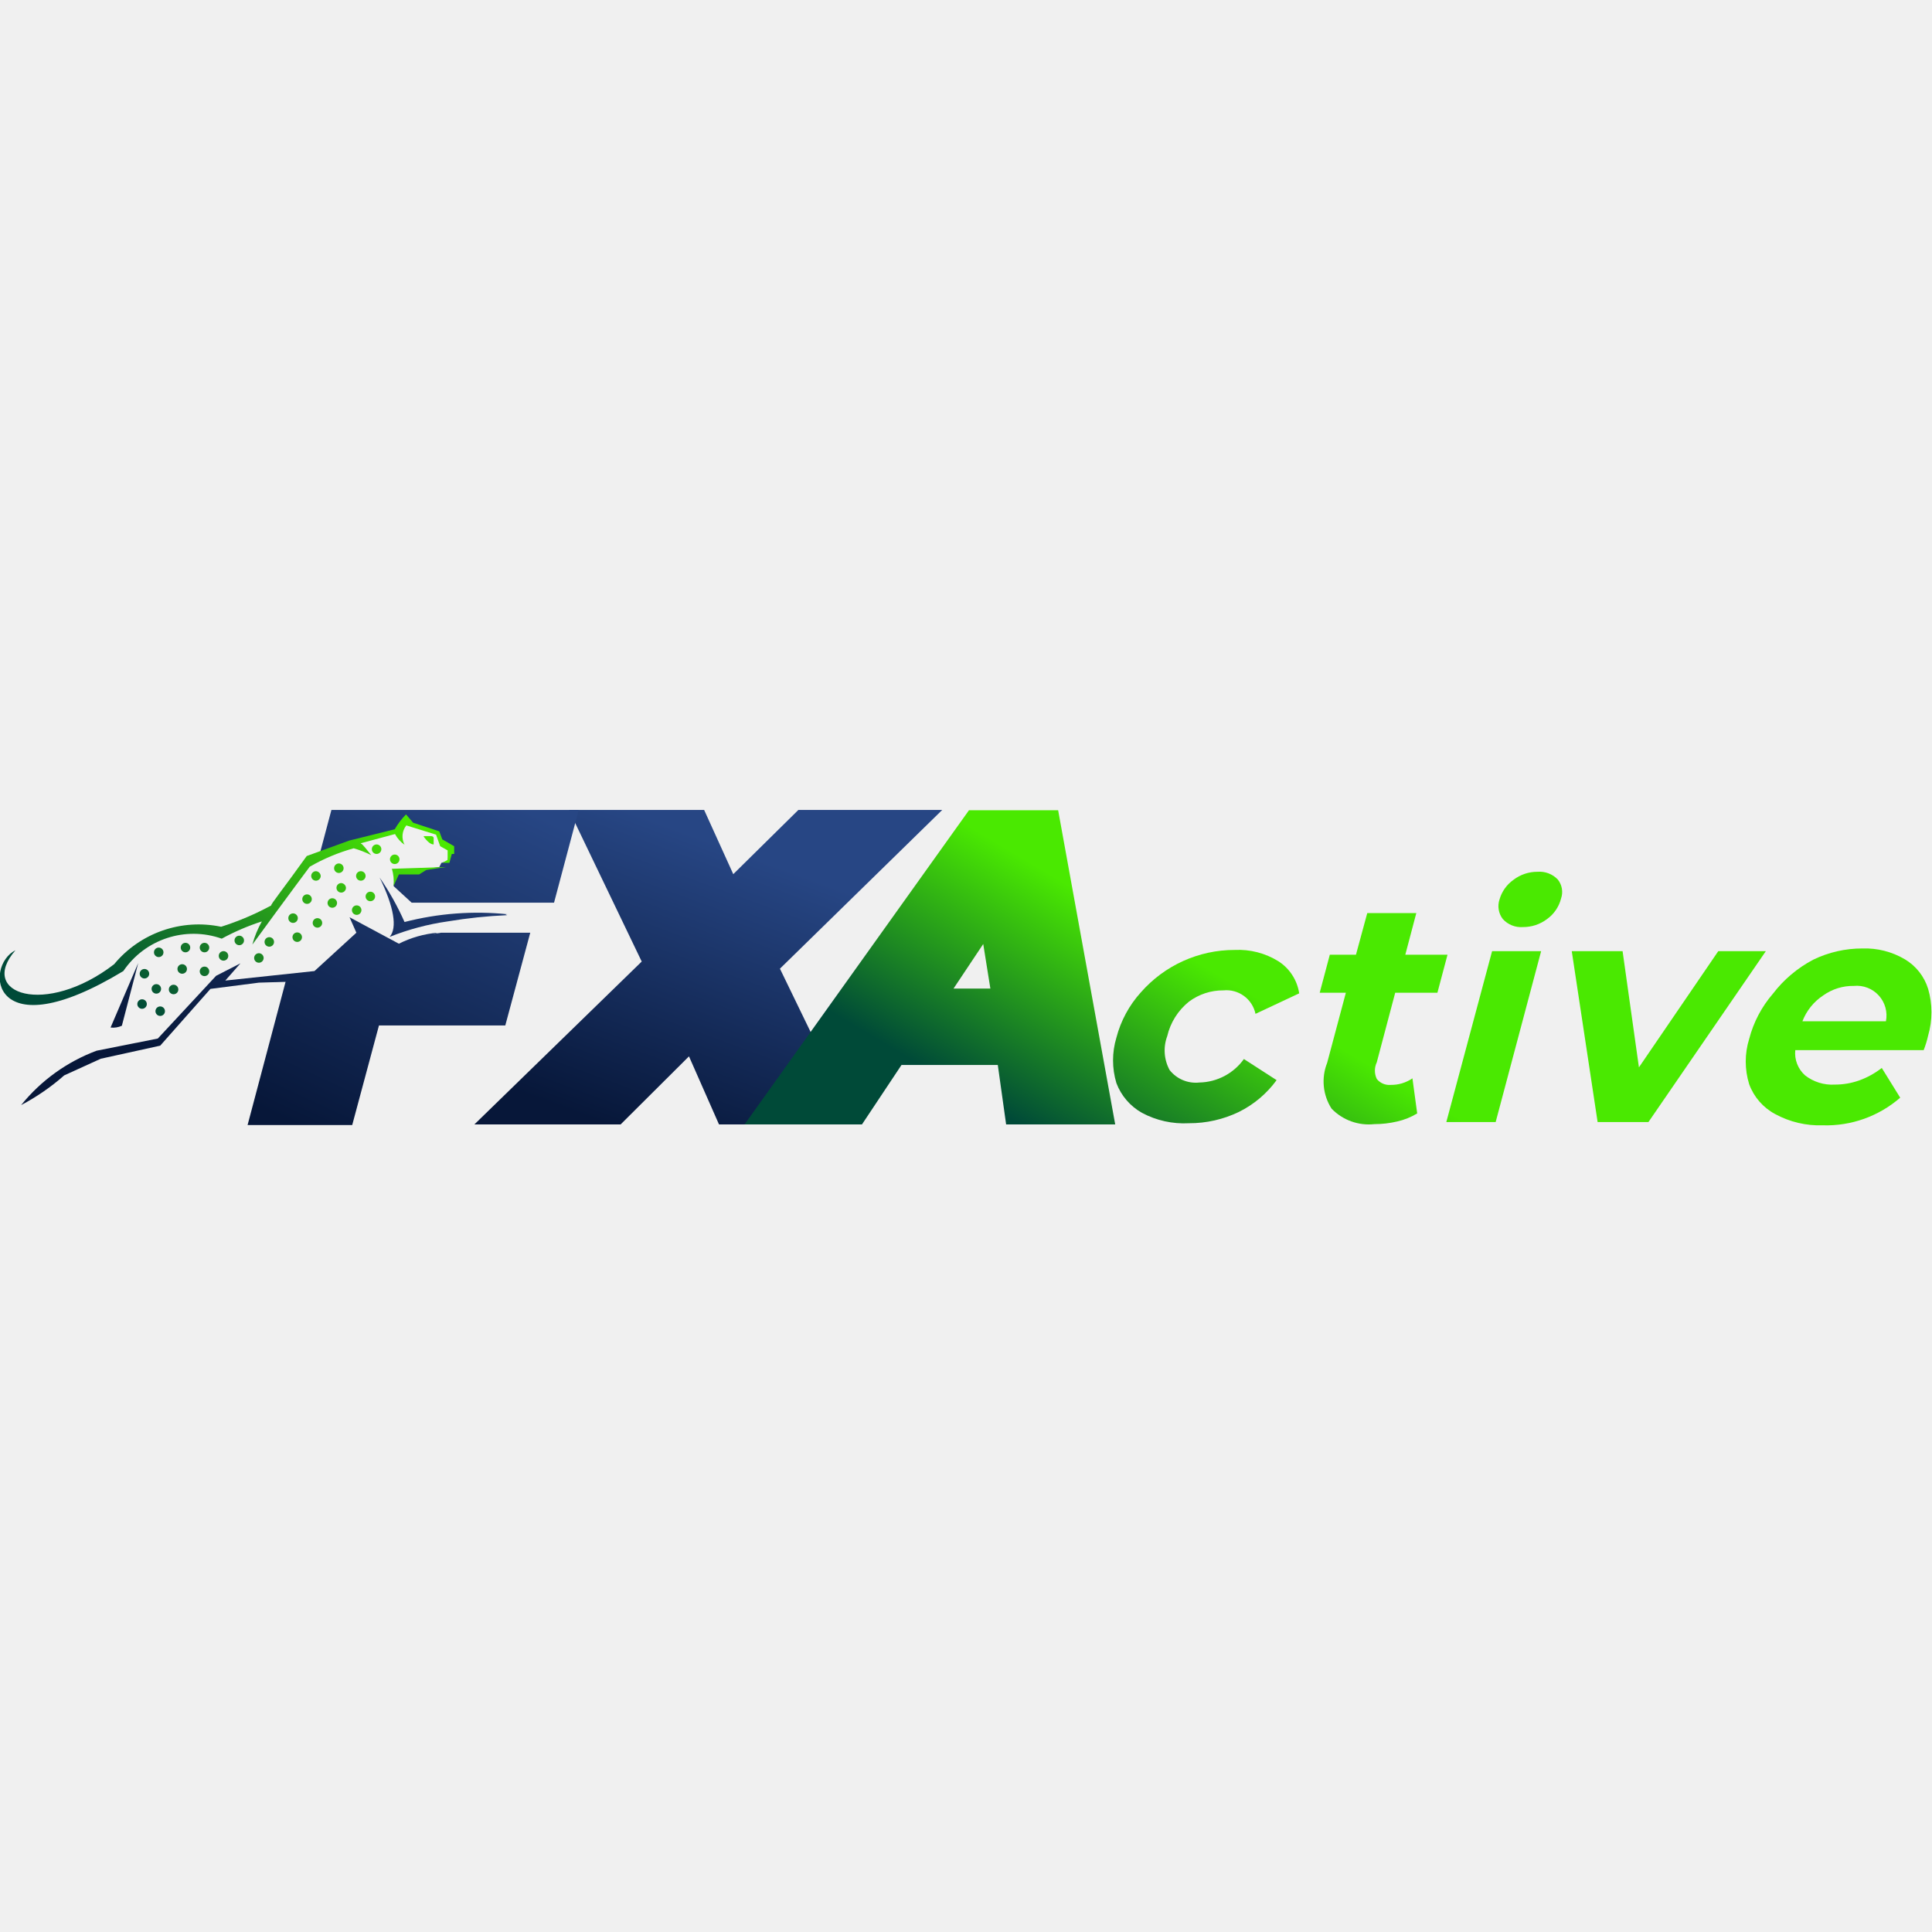
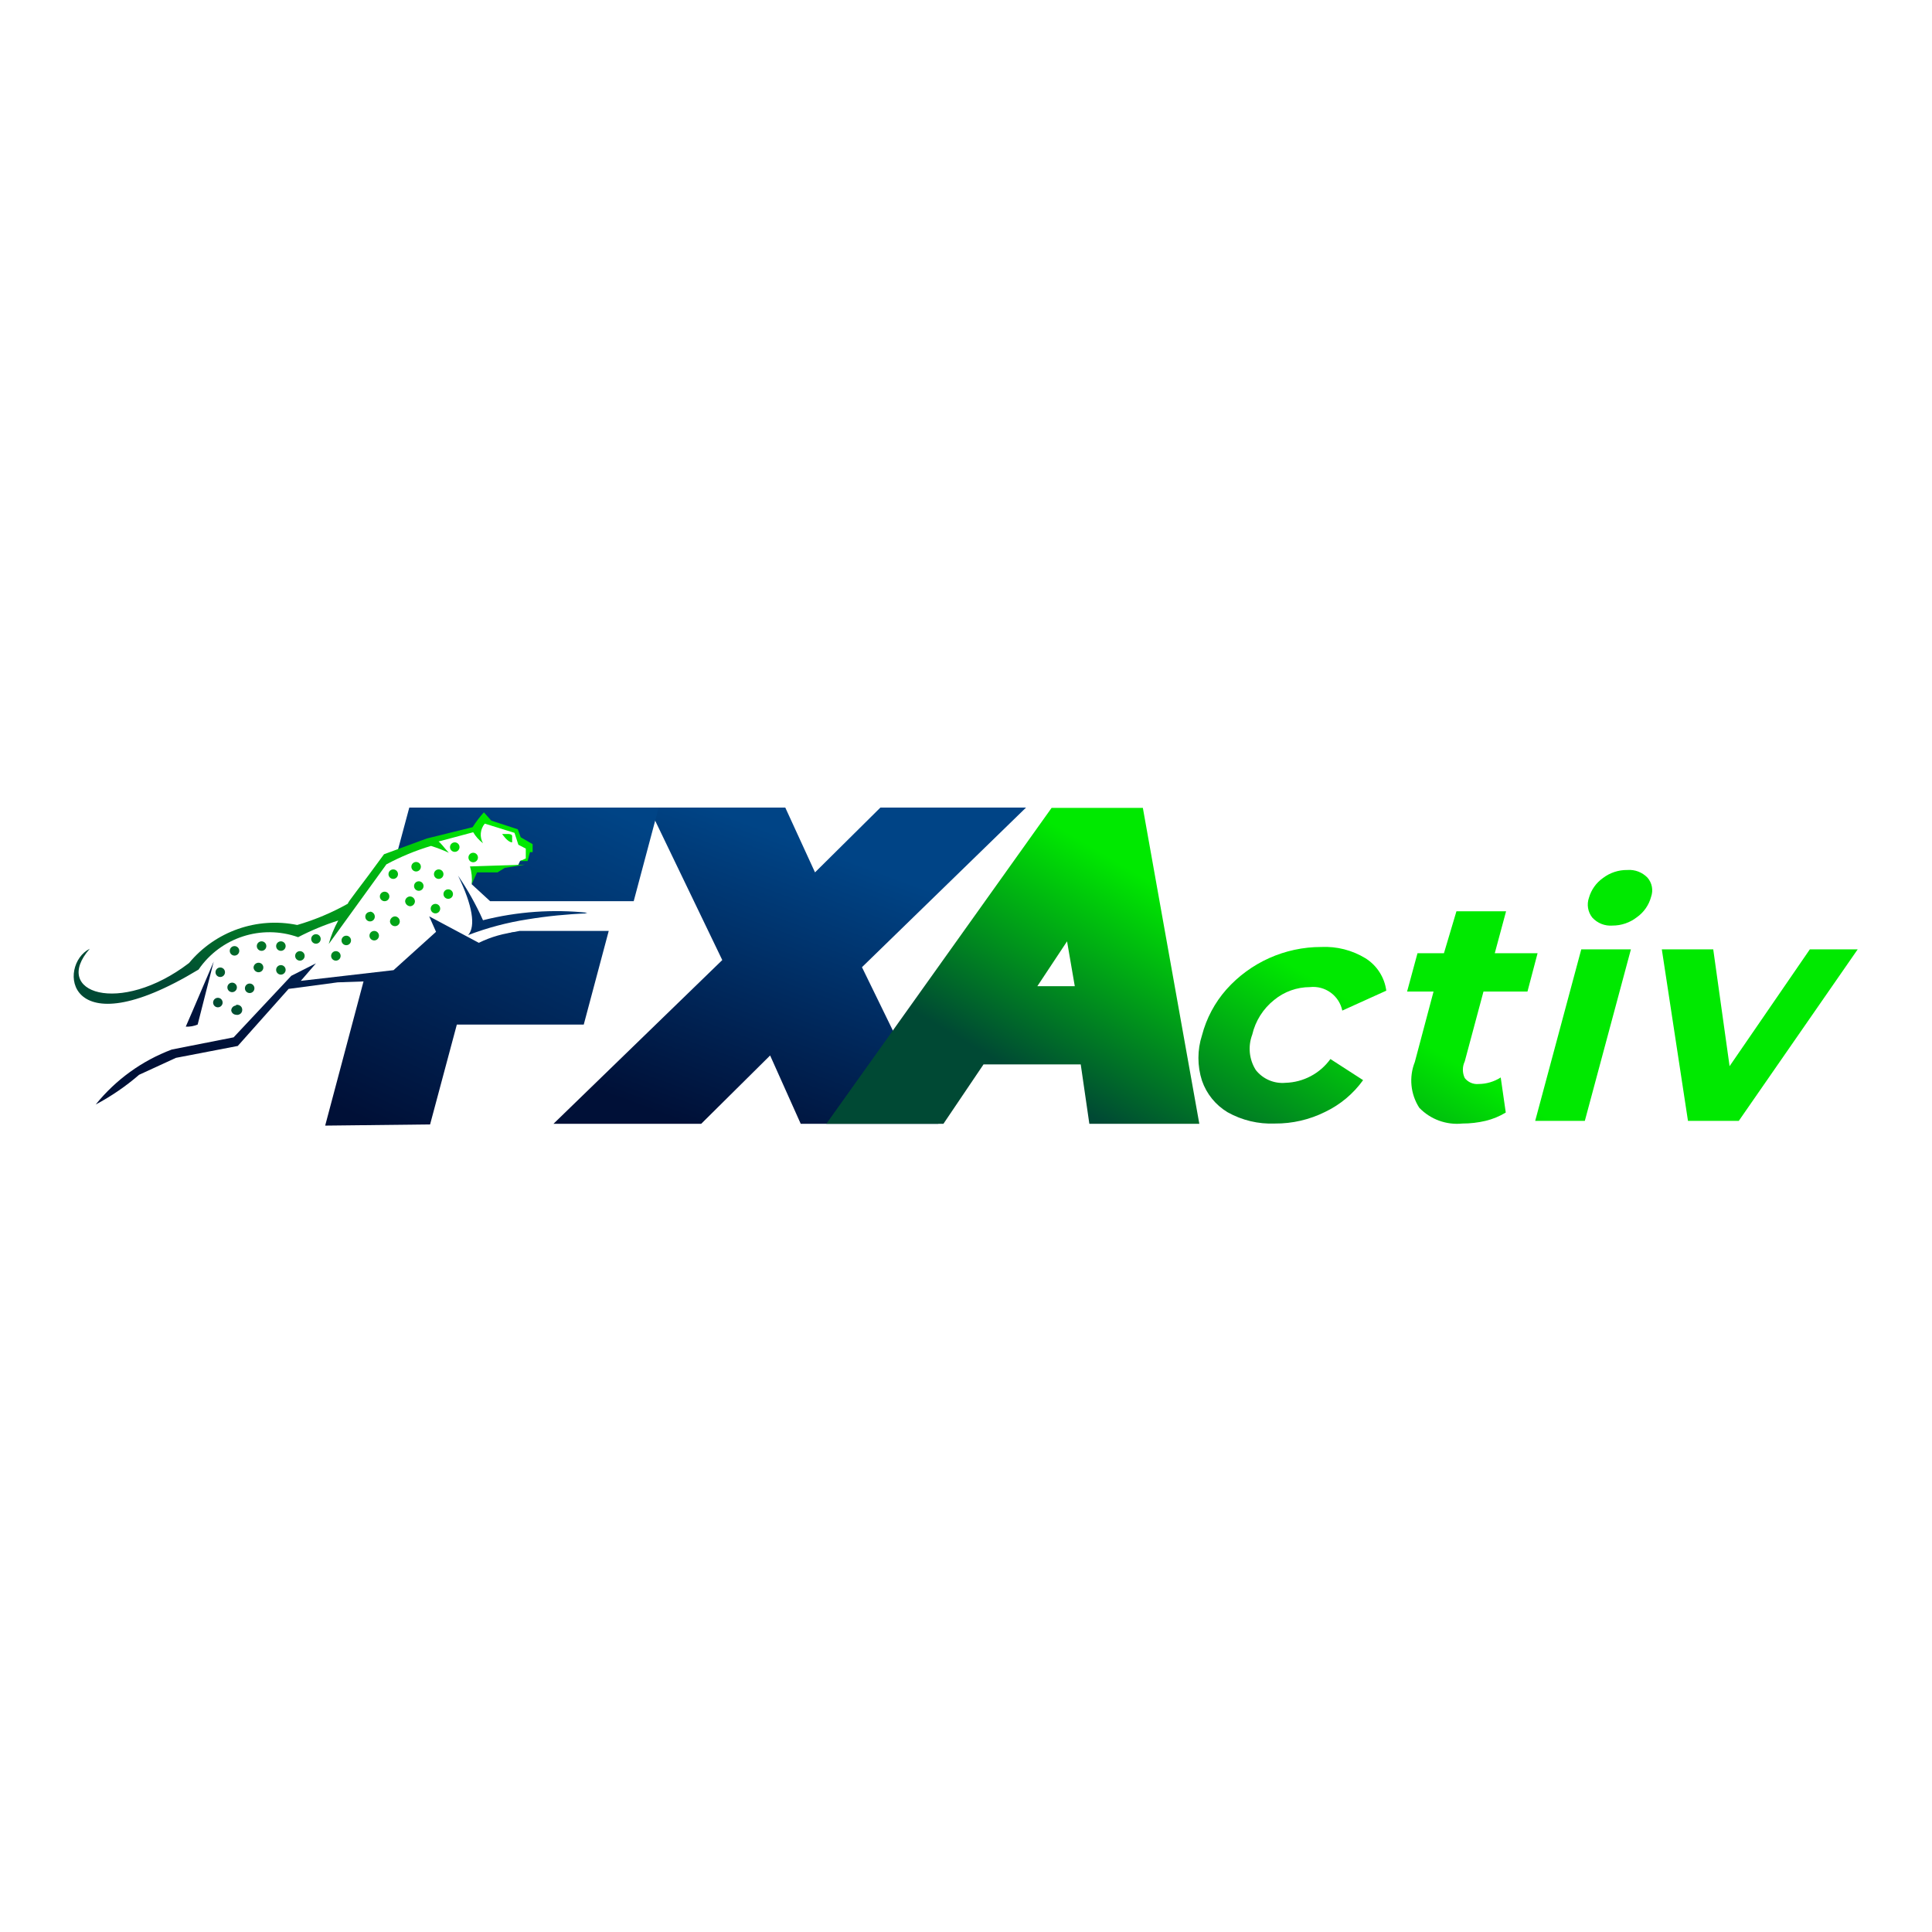
- <svg xmlns="http://www.w3.org/2000/svg" xmlns:xlink="http://www.w3.org/1999/xlink" id="Слой_1" data-name="Слой 1" viewBox="0 0 65 65">
+ <svg xmlns="http://www.w3.org/2000/svg" xmlns:xlink="http://www.w3.org/1999/xlink" viewBox="0 0 65 65">
  <defs>
-     <style>.cls-1{fill:url(#linear-gradient);}.cls-2{fill:url(#linear-gradient-2);}.cls-3{fill:url(#linear-gradient-3);}.cls-4{fill:url(#linear-gradient-4);}.cls-5{fill:url(#linear-gradient-5);}.cls-6{fill:url(#linear-gradient-6);}.cls-7{fill:url(#linear-gradient-7);}.cls-8{fill:url(#linear-gradient-8);}.cls-9{fill:url(#linear-gradient-9);}.cls-10,.cls-11,.cls-12,.cls-13,.cls-14,.cls-15,.cls-16,.cls-17,.cls-18,.cls-19,.cls-20,.cls-21,.cls-22,.cls-23,.cls-24,.cls-25,.cls-26,.cls-27,.cls-28,.cls-29,.cls-30,.cls-31,.cls-32,.cls-33,.cls-34,.cls-35,.cls-36,.cls-37,.cls-38,.cls-39,.cls-40,.cls-41,.cls-42{fill-rule:evenodd;}.cls-10{fill:url(#linear-gradient-10);}.cls-11{fill:url(#linear-gradient-11);}.cls-12{fill:url(#linear-gradient-12);}.cls-13{fill:url(#linear-gradient-13);}.cls-14{fill:url(#linear-gradient-14);}.cls-15{fill:url(#linear-gradient-15);}.cls-16{fill:url(#linear-gradient-16);}.cls-17{fill:url(#linear-gradient-17);}.cls-18{fill:url(#linear-gradient-18);}.cls-19{fill:url(#linear-gradient-19);}.cls-20{fill:url(#linear-gradient-20);}.cls-21{fill:url(#linear-gradient-21);}.cls-22{fill:url(#linear-gradient-22);}.cls-23{fill:url(#linear-gradient-23);}.cls-24{fill:url(#linear-gradient-24);}.cls-25{fill:url(#linear-gradient-25);}.cls-26{fill:url(#linear-gradient-26);}.cls-27{fill:url(#linear-gradient-27);}.cls-28{fill:url(#linear-gradient-28);}.cls-29{fill:url(#linear-gradient-29);}.cls-30{fill:url(#linear-gradient-30);}.cls-31{fill:url(#linear-gradient-31);}.cls-32{fill:url(#linear-gradient-32);}.cls-33{fill:url(#linear-gradient-33);}.cls-34{fill:url(#linear-gradient-34);}.cls-35{fill:url(#linear-gradient-35);}.cls-36{fill:url(#linear-gradient-36);}.cls-37{fill:url(#linear-gradient-37);}.cls-38{fill:url(#linear-gradient-38);}.cls-39{fill:url(#linear-gradient-39);}.cls-40{fill:url(#linear-gradient-40);}.cls-41{fill:url(#linear-gradient-41);}.cls-42{fill:url(#linear-gradient-42);}</style>
-     <linearGradient id="linear-gradient" x1="25.33" y1="28.82" x2="21.82" y2="38.36" gradientUnits="userSpaceOnUse">
-       <stop offset="0" stop-color="#274684" />
-       <stop offset="1" stop-color="#071739" />
+     <style>.a{fill:#fff;}.b{fill:url(#a);}.c{fill:url(#b);}.d{fill:url(#c);}.e{fill:url(#d);}.f{fill:url(#e);}.g{fill:url(#f);}.h{fill:url(#g);}.i{fill:url(#h);}.j{fill:url(#i);}.k{fill:url(#j);}.l{fill:url(#k);}.m{fill:url(#l);}.n{fill:url(#m);}.o{fill:url(#n);}.p{fill:url(#o);}.q{fill:url(#p);}.r{fill:url(#q);}.s{fill:url(#r);}.t{fill:url(#s);}.u{fill:url(#t);}.v{fill:url(#u);}.w{fill:url(#v);}.x{fill:url(#w);}.y{fill:url(#x);}.z{fill:url(#y);}.aa{fill:url(#z);}.ab{fill:url(#aa);}.ac{fill:url(#ab);}.ad{fill:url(#ac);}.ae{fill:url(#ad);}.af{fill:url(#ae);}.ag{fill:url(#af);}.ah{fill:url(#ag);}.ai{fill:url(#ah);}.aj{fill:url(#ai);}.ak{fill:url(#aj);}.al{fill:url(#ak);}.am{fill:url(#al);}.an{fill:url(#am);}.ao{fill:url(#an);}.ap{fill:url(#ao);}</style>
+     <linearGradient id="a" x1="28.08" y1="36.25" x2="24.55" y2="26.65" gradientTransform="matrix(1, 0, 0, -1, 0, 65)" gradientUnits="userSpaceOnUse">
+       <stop offset="0" stop-color="#004486" />
+       <stop offset="1" stop-color="#001037" />
    </linearGradient>
-     <linearGradient id="linear-gradient-2" x1="32.06" y1="36.49" x2="36.02" y2="29.82" gradientUnits="userSpaceOnUse">
-       <stop offset="0" stop-color="#004a38" />
-       <stop offset="1" stop-color="#4ae901" />
+     <linearGradient id="b" x1="34.87" y1="28.53" x2="38.86" y2="35.25" gradientTransform="matrix(1, 0, 0, -1, 0, 65)" gradientUnits="userSpaceOnUse">
+       <stop offset="0" stop-color="#004934" />
+       <stop offset="1" stop-color="#00e900" />
    </linearGradient>
-     <linearGradient id="linear-gradient-3" x1="37.64" y1="39.84" x2="41.61" y2="33.16" xlink:href="#linear-gradient-2" />
-     <linearGradient id="linear-gradient-4" x1="41.76" y1="42.3" x2="45.72" y2="35.62" xlink:href="#linear-gradient-2" />
-     <linearGradient id="linear-gradient-5" x1="44.47" y1="43.92" x2="48.44" y2="37.24" xlink:href="#linear-gradient-2" />
-     <linearGradient id="linear-gradient-6" x1="47.87" y1="45.93" x2="51.83" y2="39.26" xlink:href="#linear-gradient-2" />
-     <linearGradient id="linear-gradient-7" x1="53.38" y1="49.23" x2="57.35" y2="42.55" xlink:href="#linear-gradient-2" />
-     <linearGradient id="linear-gradient-8" x1="16.56" y1="26.71" x2="11.13" y2="38.39" xlink:href="#linear-gradient" />
-     <linearGradient id="linear-gradient-9" x1="15.99" y1="26.45" x2="10.57" y2="38.12" xlink:href="#linear-gradient" />
-     <linearGradient id="linear-gradient-10" x1="16.53" y1="26.71" x2="11.12" y2="38.36" xlink:href="#linear-gradient" />
-     <linearGradient id="linear-gradient-11" x1="12.18" y1="24.68" x2="6.76" y2="36.35" xlink:href="#linear-gradient" />
-     <linearGradient id="linear-gradient-12" x1="9.12" y1="23.23" x2="3.7" y2="34.92" xlink:href="#linear-gradient" />
-     <linearGradient id="linear-gradient-13" x1="4.92" y1="34.21" x2="11.19" y2="25.93" xlink:href="#linear-gradient-2" />
-     <linearGradient id="linear-gradient-14" x1="8.33" y1="36.8" x2="14.6" y2="28.51" xlink:href="#linear-gradient-2" />
-     <linearGradient id="linear-gradient-15" x1="6.62" y1="35.52" x2="12.9" y2="27.22" xlink:href="#linear-gradient-2" />
-     <linearGradient id="linear-gradient-16" x1="6.45" y1="35.39" x2="12.73" y2="27.09" xlink:href="#linear-gradient-2" />
-     <linearGradient id="linear-gradient-17" x1="7.05" y1="35.85" x2="13.33" y2="27.55" xlink:href="#linear-gradient-2" />
-     <linearGradient id="linear-gradient-18" x1="6.45" y1="35.39" x2="12.73" y2="27.09" xlink:href="#linear-gradient-2" />
-     <linearGradient id="linear-gradient-19" x1="6.33" y1="35.3" x2="12.61" y2="27" xlink:href="#linear-gradient-2" />
-     <linearGradient id="linear-gradient-20" x1="5.66" y1="34.79" x2="11.94" y2="26.49" xlink:href="#linear-gradient-2" />
-     <linearGradient id="linear-gradient-21" x1="5.42" y1="34.61" x2="11.7" y2="26.31" xlink:href="#linear-gradient-2" />
-     <linearGradient id="linear-gradient-22" x1="5.04" y1="34.31" x2="11.31" y2="26.01" xlink:href="#linear-gradient-2" />
-     <linearGradient id="linear-gradient-23" x1="4.63" y1="34.01" x2="10.91" y2="25.71" xlink:href="#linear-gradient-2" />
-     <linearGradient id="linear-gradient-24" x1="5.06" y1="34.33" x2="11.34" y2="26.03" xlink:href="#linear-gradient-2" />
-     <linearGradient id="linear-gradient-25" x1="4.62" y1="33.99" x2="10.89" y2="25.69" xlink:href="#linear-gradient-2" />
-     <linearGradient id="linear-gradient-26" x1="5.12" y1="34.37" x2="11.4" y2="26.07" xlink:href="#linear-gradient-2" />
-     <linearGradient id="linear-gradient-27" x1="4.68" y1="34.04" x2="10.95" y2="25.74" xlink:href="#linear-gradient-2" />
-     <linearGradient id="linear-gradient-28" x1="4.91" y1="34.22" x2="11.19" y2="25.92" xlink:href="#linear-gradient-2" />
-     <linearGradient id="linear-gradient-29" x1="4.14" y1="33.63" x2="10.41" y2="25.33" xlink:href="#linear-gradient-2" />
-     <linearGradient id="linear-gradient-30" x1="4.18" y1="33.66" x2="10.46" y2="25.36" xlink:href="#linear-gradient-2" />
-     <linearGradient id="linear-gradient-31" x1="7.05" y1="35.85" x2="13.33" y2="27.55" xlink:href="#linear-gradient-2" />
-     <linearGradient id="linear-gradient-32" x1="6.26" y1="35.24" x2="12.54" y2="26.94" xlink:href="#linear-gradient-2" />
-     <linearGradient id="linear-gradient-33" x1="7.22" y1="35.98" x2="13.5" y2="27.68" xlink:href="#linear-gradient-2" />
-     <linearGradient id="linear-gradient-34" x1="7.75" y1="36.37" x2="14.02" y2="28.07" xlink:href="#linear-gradient-2" />
-     <linearGradient id="linear-gradient-35" x1="7.12" y1="35.9" x2="13.4" y2="27.6" xlink:href="#linear-gradient-2" />
-     <linearGradient id="linear-gradient-36" x1="7.68" y1="36.32" x2="13.96" y2="28.02" xlink:href="#linear-gradient-2" />
-     <linearGradient id="linear-gradient-37" x1="6.84" y1="35.69" x2="13.12" y2="27.39" xlink:href="#linear-gradient-2" />
-     <linearGradient id="linear-gradient-38" x1="5.6" y1="34.74" x2="11.87" y2="26.44" xlink:href="#linear-gradient-2" />
-     <linearGradient id="linear-gradient-39" x1="6.37" y1="35.33" x2="12.65" y2="27.02" xlink:href="#linear-gradient-2" />
-     <linearGradient id="linear-gradient-40" x1="7.71" y1="36.34" x2="13.99" y2="28.04" xlink:href="#linear-gradient-2" />
-     <linearGradient id="linear-gradient-41" x1="6.99" y1="35.8" x2="13.27" y2="27.5" xlink:href="#linear-gradient-2" />
-     <linearGradient id="linear-gradient-42" x1="8.09" y1="36.64" x2="14.37" y2="28.34" xlink:href="#linear-gradient-2" />
+     <linearGradient id="c" x1="40.53" y1="25.17" x2="44.52" y2="31.89" xlink:href="#b" />
+     <linearGradient id="d" x1="44.69" y1="22.7" x2="48.68" y2="29.42" xlink:href="#b" />
+     <linearGradient id="e" x1="47.44" y1="21.07" x2="51.43" y2="27.78" xlink:href="#b" />
+     <linearGradient id="f" x1="50.88" y1="19.03" x2="54.86" y2="25.74" xlink:href="#b" />
+     <linearGradient id="g" x1="19.21" y1="38.38" x2="13.75" y2="26.62" xlink:href="#a" />
+     <linearGradient id="h" x1="18.65" y1="38.64" x2="13.19" y2="26.88" xlink:href="#a" />
+     <linearGradient id="i" x1="19.2" y1="38.38" x2="13.74" y2="26.63" xlink:href="#a" />
+     <linearGradient id="j" x1="14.79" y1="40.43" x2="9.33" y2="28.68" xlink:href="#a" />
+     <linearGradient id="k" x1="11.69" y1="41.87" x2="6.24" y2="30.11" xlink:href="#a" />
+     <linearGradient id="l" x1="7.47" y1="30.81" x2="13.79" y2="39.17" xlink:href="#b" />
+     <linearGradient id="m" x1="10.92" y1="28.2" x2="17.24" y2="36.56" xlink:href="#b" />
+     <linearGradient id="n" x1="9.21" y1="29.5" x2="15.52" y2="37.86" xlink:href="#b" />
+     <linearGradient id="o" x1="9.03" y1="29.64" x2="15.34" y2="37.99" xlink:href="#b" />
+     <linearGradient id="p" x1="9.64" y1="29.18" x2="15.95" y2="37.53" xlink:href="#b" />
+     <linearGradient id="q" x1="9.03" y1="29.64" x2="15.35" y2="37.99" xlink:href="#b" />
+     <linearGradient id="r" x1="8.9" y1="29.73" x2="15.22" y2="38.09" xlink:href="#b" />
+     <linearGradient id="s" x1="8.23" y1="30.24" x2="14.55" y2="38.6" xlink:href="#b" />
+     <linearGradient id="t" x1="7.98" y1="30.43" x2="14.3" y2="38.78" xlink:href="#b" />
+     <linearGradient id="u" x1="7.59" y1="30.72" x2="13.91" y2="39.08" xlink:href="#b" />
+     <linearGradient id="v" x1="7.18" y1="31.03" x2="13.5" y2="39.39" xlink:href="#b" />
+     <linearGradient id="w" x1="7.61" y1="30.71" x2="13.93" y2="39.06" xlink:href="#b" />
+     <linearGradient id="x" x1="7.16" y1="31.05" x2="13.48" y2="39.4" xlink:href="#b" />
+     <linearGradient id="y" x1="7.67" y1="30.66" x2="13.99" y2="39.02" xlink:href="#b" />
+     <linearGradient id="z" x1="7.22" y1="31" x2="13.54" y2="39.36" xlink:href="#b" />
+     <linearGradient id="aa" x1="7.46" y1="30.82" x2="13.78" y2="39.17" xlink:href="#b" />
+     <linearGradient id="ab" x1="6.68" y1="31.41" x2="13" y2="39.77" xlink:href="#b" />
+     <linearGradient id="ac" x1="6.72" y1="31.38" x2="13.04" y2="39.74" xlink:href="#b" />
+     <linearGradient id="ad" x1="9.64" y1="29.18" x2="15.96" y2="37.53" xlink:href="#b" />
+     <linearGradient id="ae" x1="8.84" y1="29.78" x2="15.16" y2="38.13" xlink:href="#b" />
+     <linearGradient id="af" x1="9.81" y1="29.04" x2="16.13" y2="37.4" xlink:href="#b" />
+     <linearGradient id="ag" x1="10.34" y1="28.64" x2="16.66" y2="37" xlink:href="#b" />
+     <linearGradient id="ah" x1="9.71" y1="29.12" x2="16.03" y2="37.47" xlink:href="#b" />
+     <linearGradient id="ai" x1="10.28" y1="28.69" x2="16.59" y2="37.05" xlink:href="#b" />
+     <linearGradient id="aj" x1="9.42" y1="29.34" x2="15.74" y2="37.69" xlink:href="#b" />
+     <linearGradient id="ak" x1="8.16" y1="30.29" x2="14.48" y2="38.65" xlink:href="#b" />
+     <linearGradient id="al" x1="8.94" y1="29.7" x2="15.26" y2="38.06" xlink:href="#b" />
+     <linearGradient id="am" x1="10.3" y1="28.68" x2="16.62" y2="37.03" xlink:href="#b" />
+     <linearGradient id="an" x1="9.58" y1="29.22" x2="15.9" y2="37.57" xlink:href="#b" />
+     <linearGradient id="ao" x1="10.7" y1="28.37" x2="17.02" y2="36.73" xlink:href="#b" />
  </defs>
-   <polygon class="cls-1" points="31.7 27.25 26.86 27.25 24.67 29.41 23.69 27.25 19.14 27.25 21.59 32.35 15.96 37.83 20.88 37.83 23.18 35.54 24.19 37.83 28.78 37.83 26.24 32.59 31.7 27.25" />
-   <path class="cls-2" d="M35.6,27.26h-3L25.05,37.83H29l1.33-2h3.24l.28,2h3.67Zm-2.28,6H32.08l1-1.5Z" />
-   <path class="cls-3" d="M38.42,37.44a1.93,1.93,0,0,1-.86-1,2.65,2.65,0,0,1,0-1.53,3.64,3.64,0,0,1,.82-1.52,4.19,4.19,0,0,1,3.16-1.43,2.55,2.55,0,0,1,1.47.38,1.56,1.56,0,0,1,.7,1.08l-1.47.69a1,1,0,0,0-1.08-.79A1.91,1.91,0,0,0,40,33.7a2.1,2.1,0,0,0-.73,1.16A1.38,1.38,0,0,0,39.35,36a1.12,1.12,0,0,0,1,.42,1.89,1.89,0,0,0,1.5-.79l1.1.71a3.48,3.48,0,0,1-1.27,1.07,3.83,3.83,0,0,1-1.68.38A3,3,0,0,1,38.42,37.44Z" />
-   <path class="cls-4" d="M47.68,37.46a2.24,2.24,0,0,1-.67.27,3.31,3.31,0,0,1-.77.09,1.74,1.74,0,0,1-1.44-.52,1.69,1.69,0,0,1-.15-1.54l.63-2.36H44.4l.34-1.28h.88l.38-1.4h1.65l-.37,1.4H48.7l-.34,1.28H46.94l-.62,2.34a.65.65,0,0,0,0,.56.54.54,0,0,0,.47.2,1.26,1.26,0,0,0,.73-.22Z" />
-   <path class="cls-5" d="M50.56,30.92a.71.71,0,0,1-.11-.66,1.22,1.22,0,0,1,.47-.66,1.32,1.32,0,0,1,.81-.27.85.85,0,0,1,.68.26.67.67,0,0,1,.11.64,1.22,1.22,0,0,1-.47.69,1.32,1.32,0,0,1-.81.27A.83.83,0,0,1,50.56,30.92ZM50.2,32h1.65l-1.53,5.75H48.66Z" />
-   <path class="cls-6" d="M59.41,32l-3.95,5.75H53.75L52.88,32h1.71l.55,3.91L57.81,32Z" />
-   <path class="cls-7" d="M64.72,35.33H60.4a1,1,0,0,0,.33.85,1.48,1.48,0,0,0,1,.31,2.43,2.43,0,0,0,.82-.14,2.74,2.74,0,0,0,.76-.42l.62,1a3.79,3.79,0,0,1-2.6.93,3.14,3.14,0,0,1-1.61-.38,1.87,1.87,0,0,1-.87-1,2.57,2.57,0,0,1,0-1.53,3.78,3.78,0,0,1,.8-1.52A4.12,4.12,0,0,1,61,32.29a3.76,3.76,0,0,1,1.66-.38,2.63,2.63,0,0,1,1.42.36,1.76,1.76,0,0,1,.79,1,2.81,2.81,0,0,1,0,1.57A3.29,3.29,0,0,1,64.72,35.33Zm-3.38-1.84a1.83,1.83,0,0,0-.7.87h2.81a1,1,0,0,0-1.08-1.19A1.72,1.72,0,0,0,61.34,33.49Z" />
-   <path class="cls-8" d="M11.85,37.85l.9-3.35H17l.84-3.12h-3l-.31.05-.35.14-.67.39-.28-.11s-1-.58-1-.58-.17.22-.17.22l-1.47,1.42H9.64L8.33,37.85Z" />
-   <polygon class="cls-9" points="11.15 27.25 10.73 28.83 10.73 28.83 10.84 28.76 12.46 28.2 13.28 27.98 13.48 27.84 13.67 27.55 13.78 27.71 14.26 27.88 14.71 28 14.78 28.27 14.91 28.41 15.1 28.46 15.08 28.84 15.06 28.98 14.95 29 14.85 29.03 14.78 29.17 14.34 29.23 14.08 29.36 13.35 29.38 13.24 29.81 13.85 30.37 18.64 30.37 19.47 27.25 11.15 27.25" />
-   <path class="cls-10" d="M17,30.76h.09a9.84,9.84,0,0,0-3.48.26,9.09,9.09,0,0,0-.84-1.5c.49,1,.6,1.7.34,2A8.52,8.52,0,0,1,15.06,31a16.58,16.58,0,0,1,2-.21" />
-   <path class="cls-11" d="M3.25,35.35A5.92,5.92,0,0,0,.71,37.18a7.43,7.43,0,0,0,1.45-1l1.23-.56,2-.44,1.69-1.91,1.63-.21L10.69,33l1.61-1.53c.7.34,1.11.57,1.11.57.24,0,.63-.41,1.31-.66a3.59,3.59,0,0,0-1.3.37s-1.53-.82-1.66-.89l.23.52-1.41,1.29-3,.32.51-.58-.82.42L5.31,34.94l-2.06.41" />
-   <path class="cls-12" d="M3.72,34.57a.7.7,0,0,0,.38-.06l.55-2.11-.93,2.17" />
-   <path class="cls-13" d="M12.14,28.37l1.15-.31a1,1,0,0,0,.32.36.6.6,0,0,1,.06-.65l1,.31.14.39.25.14,0,.32-.18.1.24,0,.08-.3h.08l0-.26-.4-.23-.1-.27-.88-.29-.24-.28a2.51,2.51,0,0,0-.38.5l-1.53.38-1.43.52c-.78,1.09-1.25,1.67-1.19,1.66a9.68,9.68,0,0,1-1.69.72,3.69,3.69,0,0,0-3.6,1.26c-2.31,1.78-4.6,1-3.32-.47-1.07.54-.83,3.4,3.63.7a2.85,2.85,0,0,1,3.31-1.09A7.86,7.86,0,0,1,8.81,31a3.37,3.37,0,0,0-.32.78c1.27-1.74,1.93-2.62,1.93-2.62a6.37,6.37,0,0,1,1.48-.62,3.5,3.5,0,0,1,.59.23c-.12-.14-.3-.39-.35-.39" />
-   <path class="cls-14" d="M13.18,29.21a1.54,1.54,0,0,1,.06.6l.18-.39.68,0,.24-.15.67-.1-1.83.06" />
-   <path class="cls-15" d="M11.4,29.05a.16.16,0,0,1,0,.32.16.16,0,1,1,0-.32" />
-   <path class="cls-16" d="M10.33,30.09a.16.16,0,0,1,0,.32.16.16,0,1,1,0-.32" />
-   <path class="cls-17" d="M10.68,30.89a.16.16,0,1,1-.16.16.16.16,0,0,1,.16-.16" />
-   <path class="cls-18" d="M9.86,30.73a.16.16,0,0,1,0,.32.16.16,0,0,1,0-.32" />
-   <path class="cls-19" d="M9.06,31.53a.16.16,0,1,1-.16.16.16.16,0,0,1,.16-.16" />
-   <path class="cls-20" d="M8.05,31.48a.16.16,0,1,1-.16.16.16.16,0,0,1,.16-.16" />
-   <path class="cls-21" d="M6.88,32.52a.16.16,0,1,1-.16.16.16.16,0,0,1,.16-.16" />
-   <path class="cls-22" d="M6.88,31.72a.16.16,0,1,1-.16.16.16.16,0,0,1,.16-.16" />
-   <path class="cls-23" d="M6.24,31.72a.16.16,0,1,1-.16.16.16.16,0,0,1,.16-.16" />
-   <path class="cls-24" d="M5.84,33.13a.16.16,0,0,1,.16.16.16.16,0,1,1-.32,0,.16.16,0,0,1,.16-.16" />
-   <path class="cls-25" d="M4.78,33.62a.16.16,0,0,1,.16.16.16.16,0,0,1-.32,0,.16.16,0,0,1,.16-.16" />
-   <path class="cls-26" d="M5.39,33.86a.16.16,0,0,1,.16.16.16.16,0,0,1-.32,0,.16.16,0,0,1,.16-.16" />
-   <path class="cls-27" d="M5.26,33.11a.16.16,0,1,1-.16.16.16.16,0,0,1,.16-.16" />
-   <path class="cls-28" d="M6.13,32.44a.16.16,0,0,1,0,.32.16.16,0,0,1,0-.32" />
-   <path class="cls-29" d="M5.34,31.88a.16.16,0,1,1-.16.16.16.16,0,0,1,.16-.16" />
-   <path class="cls-30" d="M4.86,32.6a.16.16,0,1,1-.16.16.16.16,0,0,1,.16-.16" />
-   <path class="cls-31" d="M11.18,30.22a.16.16,0,0,1,0,.32.16.16,0,0,1,0-.32" />
-   <path class="cls-32" d="M10.63,29.31a.17.17,0,0,1,.16.16.16.16,0,0,1-.16.16.16.16,0,0,1-.16-.16.16.16,0,0,1,.16-.16" />
-   <path class="cls-33" d="M12.14,29.31a.16.16,0,0,1,.16.16.16.16,0,0,1-.32,0,.16.16,0,0,1,.16-.16" />
-   <path class="cls-34" d="M12.46,30a.16.16,0,1,1-.16.16.16.16,0,0,1,.16-.16" />
-   <path class="cls-35" d="M12.67,28.41a.16.16,0,0,1,.16.16.16.16,0,0,1-.32,0,.16.16,0,0,1,.16-.16" />
-   <path class="cls-36" d="M13.28,28.75a.16.16,0,0,1,0,.32.16.16,0,0,1,0-.32" />
-   <path class="cls-37" d="M10,31.37a.16.16,0,1,1-.16.16.16.16,0,0,1,.16-.16" />
-   <path class="cls-38" d="M7.52,32a.16.16,0,1,1,0,.32.16.16,0,0,1,0-.32" />
-   <path class="cls-39" d="M8.71,32.07a.16.16,0,0,1,.16.16.16.16,0,1,1-.32,0,.16.16,0,0,1,.16-.16" />
-   <path class="cls-40" d="M12,30.46a.16.16,0,0,1,0,.32.16.16,0,0,1,0-.32" />
-   <path class="cls-41" d="M11.48,29.71a.17.17,0,0,1,.16.16.16.16,0,0,1-.16.16.16.16,0,0,1-.16-.16.16.16,0,0,1,.16-.16" />
-   <path class="cls-42" d="M14.25,28.14c.13.18.24.27.34.27l0-.22s0-.06-.1-.06h-.22" />
+   <rect class="a" width="65" height="65" />
+   <polygon class="b" points="34.52 27.17 29.62 27.17 27.42 29.35 26.42 27.17 21.83 27.17 24.3 32.3 18.62 37.81 23.59 37.81 25.91 35.51 26.94 37.81 31.57 37.81 29 32.54 34.52 27.17" />
+   <path class="c" d="M38.45,27.18H35.38L27.8,37.81h3.94l1.35-2h3.27l.29,2h3.7Zm-2.29,6H34.9l1-1.51Z" />
+   <path class="d" d="M41.3,37.42a2,2,0,0,1-.86-1.06,2.49,2.49,0,0,1,0-1.53,3.77,3.77,0,0,1,.82-1.54,4.27,4.27,0,0,1,3.19-1.43,2.62,2.62,0,0,1,1.49.38,1.52,1.52,0,0,1,.7,1.09L45.16,34a1,1,0,0,0-1.09-.79,1.9,1.9,0,0,0-1.2.43,2.1,2.1,0,0,0-.74,1.17A1.34,1.34,0,0,0,42.25,36a1.14,1.14,0,0,0,1,.43,1.93,1.93,0,0,0,1.51-.8l1.1.71a3.35,3.35,0,0,1-1.28,1.07,3.72,3.72,0,0,1-1.69.39A3,3,0,0,1,41.3,37.42Z" />
+   <path class="e" d="M50.66,37.43a2.38,2.38,0,0,1-.68.28,3.39,3.39,0,0,1-.78.09,1.76,1.76,0,0,1-1.45-.53,1.69,1.69,0,0,1-.15-1.54l.63-2.37h-.89l.35-1.29h.89L49,30.66h1.67l-.38,1.41h1.44l-.34,1.29H49.91l-.63,2.35a.65.65,0,0,0,0,.56.53.53,0,0,0,.47.2,1.39,1.39,0,0,0,.74-.22Z" />
+   <path class="f" d="M53.57,30.87a.7.7,0,0,1-.11-.67,1.22,1.22,0,0,1,.47-.66,1.32,1.32,0,0,1,.82-.27.85.85,0,0,1,.68.26.65.65,0,0,1,.12.64,1.23,1.23,0,0,1-.48.69,1.33,1.33,0,0,1-.82.28A.83.83,0,0,1,53.57,30.87Zm-.37,1.07h1.67l-1.55,5.77H51.65Z" />
+   <path class="g" d="M62.5,31.94l-4,5.77H56.79l-.88-5.77h1.73l.55,3.93,2.7-3.93Z" />
+   <path class="h" d="M14.47,37.83l.9-3.36h4.27l.84-3.15h-3l-.31.06-.36.13-.68.4a2.93,2.93,0,0,1-.28-.12s-1-.58-1-.58-.17.23-.17.23l-1.48,1.43h-.93l-1.33,5Z" />
+   <polygon class="i" points="13.77 27.17 13.34 28.77 13.34 28.77 13.45 28.7 15.08 28.13 15.91 27.91 16.11 27.77 16.3 27.48 16.42 27.64 16.9 27.81 17.36 27.93 17.43 28.21 17.56 28.34 17.75 28.39 17.73 28.77 17.71 28.92 17.6 28.94 17.5 28.96 17.43 29.11 16.98 29.16 16.72 29.3 15.98 29.32 15.87 29.75 16.49 30.32 21.32 30.32 22.16 27.17 13.77 27.17" />
+   <path class="j" d="M19.68,30.71h.1a10.06,10.06,0,0,0-3.53.25,9.53,9.53,0,0,0-.84-1.5c.49,1,.6,1.71.34,2a9.88,9.88,0,0,1,2-.53,16.23,16.23,0,0,1,2-.2" />
+   <path class="k" d="M5.78,35.31a6,6,0,0,0-2.56,1.85,7.87,7.87,0,0,0,1.46-1l1.24-.57L8,35.19l1.71-1.92,1.65-.22,2-.07,1.62-1.54c.71.34,1.13.57,1.13.57.24,0,.63-.41,1.31-.66a3.74,3.74,0,0,0-1.31.37s-1.54-.82-1.67-.89l.23.52-1.43,1.29L10.12,33l.51-.59-.83.42L7.86,34.9l-2.08.41" />
+   <path class="l" d="M6.25,34.54a.91.91,0,0,0,.4-.07l.54-2.12c-.62,1.46-.94,2.19-.94,2.19" />
+   <path class="m" d="M14.76,28.31,15.92,28a1.29,1.29,0,0,0,.33.37.58.58,0,0,1,.06-.66l1,.31.13.4.25.13v.33l-.19.09.25,0,.08-.3h.09l0-.27-.4-.23-.1-.27-.89-.29-.25-.28a3.62,3.62,0,0,0-.38.5l-1.54.38-1.44.53c-.79,1.09-1.27,1.67-1.21,1.66a8.14,8.14,0,0,1-1.71.72,3.75,3.75,0,0,0-3.64,1.28c-2.33,1.78-4.64,1-3.34-.48-1.09.54-.84,3.42,3.66.7a2.89,2.89,0,0,1,3.35-1.09,8.54,8.54,0,0,1,1.35-.56,3.55,3.55,0,0,0-.32.79L13,29.08a8.14,8.14,0,0,1,1.5-.62,4.92,4.92,0,0,1,.6.23c-.13-.13-.31-.39-.36-.38" />
+   <path class="n" d="M15.81,29.14a1.59,1.59,0,0,1,.06.61l.18-.4h.69l.24-.15.68-.11-1.85.06" />
+   <path class="o" d="M14,29a.16.16,0,1,1-.16.16h0A.16.16,0,0,1,14,29" />
+   <path class="p" d="M12.94,30a.16.16,0,1,1-.16.16h0a.16.16,0,0,1,.16-.16h0" />
+   <path class="q" d="M13.29,30.83a.17.17,0,0,1,.16.17.16.16,0,0,1-.16.16.17.17,0,0,1-.17-.16h0a.18.18,0,0,1,.17-.17" />
+   <path class="r" d="M12.45,30.67a.17.17,0,0,1,.16.17.16.16,0,0,1-.32,0h0a.16.16,0,0,1,.16-.16h0" />
+   <path class="s" d="M11.65,31.48a.16.16,0,1,1-.16.16h0a.16.16,0,0,1,.16-.16h0" />
+   <path class="t" d="M10.63,31.43a.16.16,0,1,1-.16.16h0a.16.16,0,0,1,.16-.16h0" />
+   <path class="u" d="M9.45,32.47a.16.16,0,1,1-.16.16h0a.16.16,0,0,1,.16-.16" />
+   <path class="v" d="M9.45,31.67a.16.16,0,1,1-.16.16h0a.16.16,0,0,1,.16-.16" />
+   <path class="w" d="M8.8,31.67a.16.16,0,1,1-.16.16.16.16,0,0,1,.16-.16h0" />
+   <path class="x" d="M8.4,33.09a.16.16,0,1,1-.16.16h0a.16.16,0,0,1,.16-.16" />
+   <path class="y" d="M7.33,33.57a.16.16,0,1,1-.16.16h0a.16.16,0,0,1,.16-.16" />
+   <path class="z" d="M7.94,33.81a.17.17,0,1,1,0,.33A.17.17,0,0,1,7.78,34h0a.17.17,0,0,1,.16-.17" />
+   <path class="aa" d="M7.81,33.06a.16.16,0,1,1-.16.16h0a.16.16,0,0,1,.16-.16h0" />
+   <path class="ab" d="M8.7,32.39a.16.16,0,0,1,.16.16.16.16,0,0,1-.16.16.17.17,0,0,1-.17-.16h0a.17.17,0,0,1,.17-.16" />
+   <path class="ac" d="M7.89,31.83a.16.16,0,1,1-.16.16h0a.16.16,0,0,1,.16-.16h0" />
+   <path class="ad" d="M7.41,32.55a.16.16,0,1,1-.16.16h0a.16.16,0,0,1,.16-.16h0" />
+   <path class="ae" d="M13.8,30.16a.17.17,0,0,1,.16.16.17.17,0,0,1-.16.17.18.18,0,0,1-.17-.17h0a.17.17,0,0,1,.17-.16" />
+   <path class="af" d="M13.23,29.25a.16.16,0,1,1-.16.16h0a.16.16,0,0,1,.16-.16h0" />
+   <path class="ag" d="M14.76,29.25a.16.16,0,1,1-.16.16h0a.16.16,0,0,1,.16-.16" />
+   <path class="ah" d="M15.08,29.92a.16.16,0,1,1,0,.32.16.16,0,0,1-.16-.16h0a.16.16,0,0,1,.16-.16" />
+   <path class="ai" d="M15.3,28.34a.16.16,0,1,1-.16.16h0a.16.16,0,0,1,.16-.16h0" />
+   <path class="aj" d="M15.92,28.69a.16.16,0,1,1-.16.16h0a.16.16,0,0,1,.16-.16" />
+   <path class="ak" d="M12.59,31.32a.16.16,0,1,1-.16.16h0a.16.16,0,0,1,.16-.16" />
+   <path class="al" d="M10.09,32a.16.16,0,1,1-.16.16h0a.16.16,0,0,1,.16-.16" />
+   <path class="am" d="M11.3,32a.16.16,0,1,1-.16.16h0A.16.16,0,0,1,11.3,32h0" />
+   <path class="an" d="M14.65,30.41a.16.16,0,1,1,0,.32.16.16,0,0,1-.16-.16h0a.16.16,0,0,1,.16-.16h0" />
+   <path class="ao" d="M14.09,29.65a.16.16,0,0,1,.16.16.16.16,0,1,1-.32,0h0a.16.16,0,0,1,.16-.16" />
+   <path class="ap" d="M16.9,28.07q.2.27.33.27c0-.15,0-.22,0-.22s0-.05-.11-.06H16.9" />
</svg>
